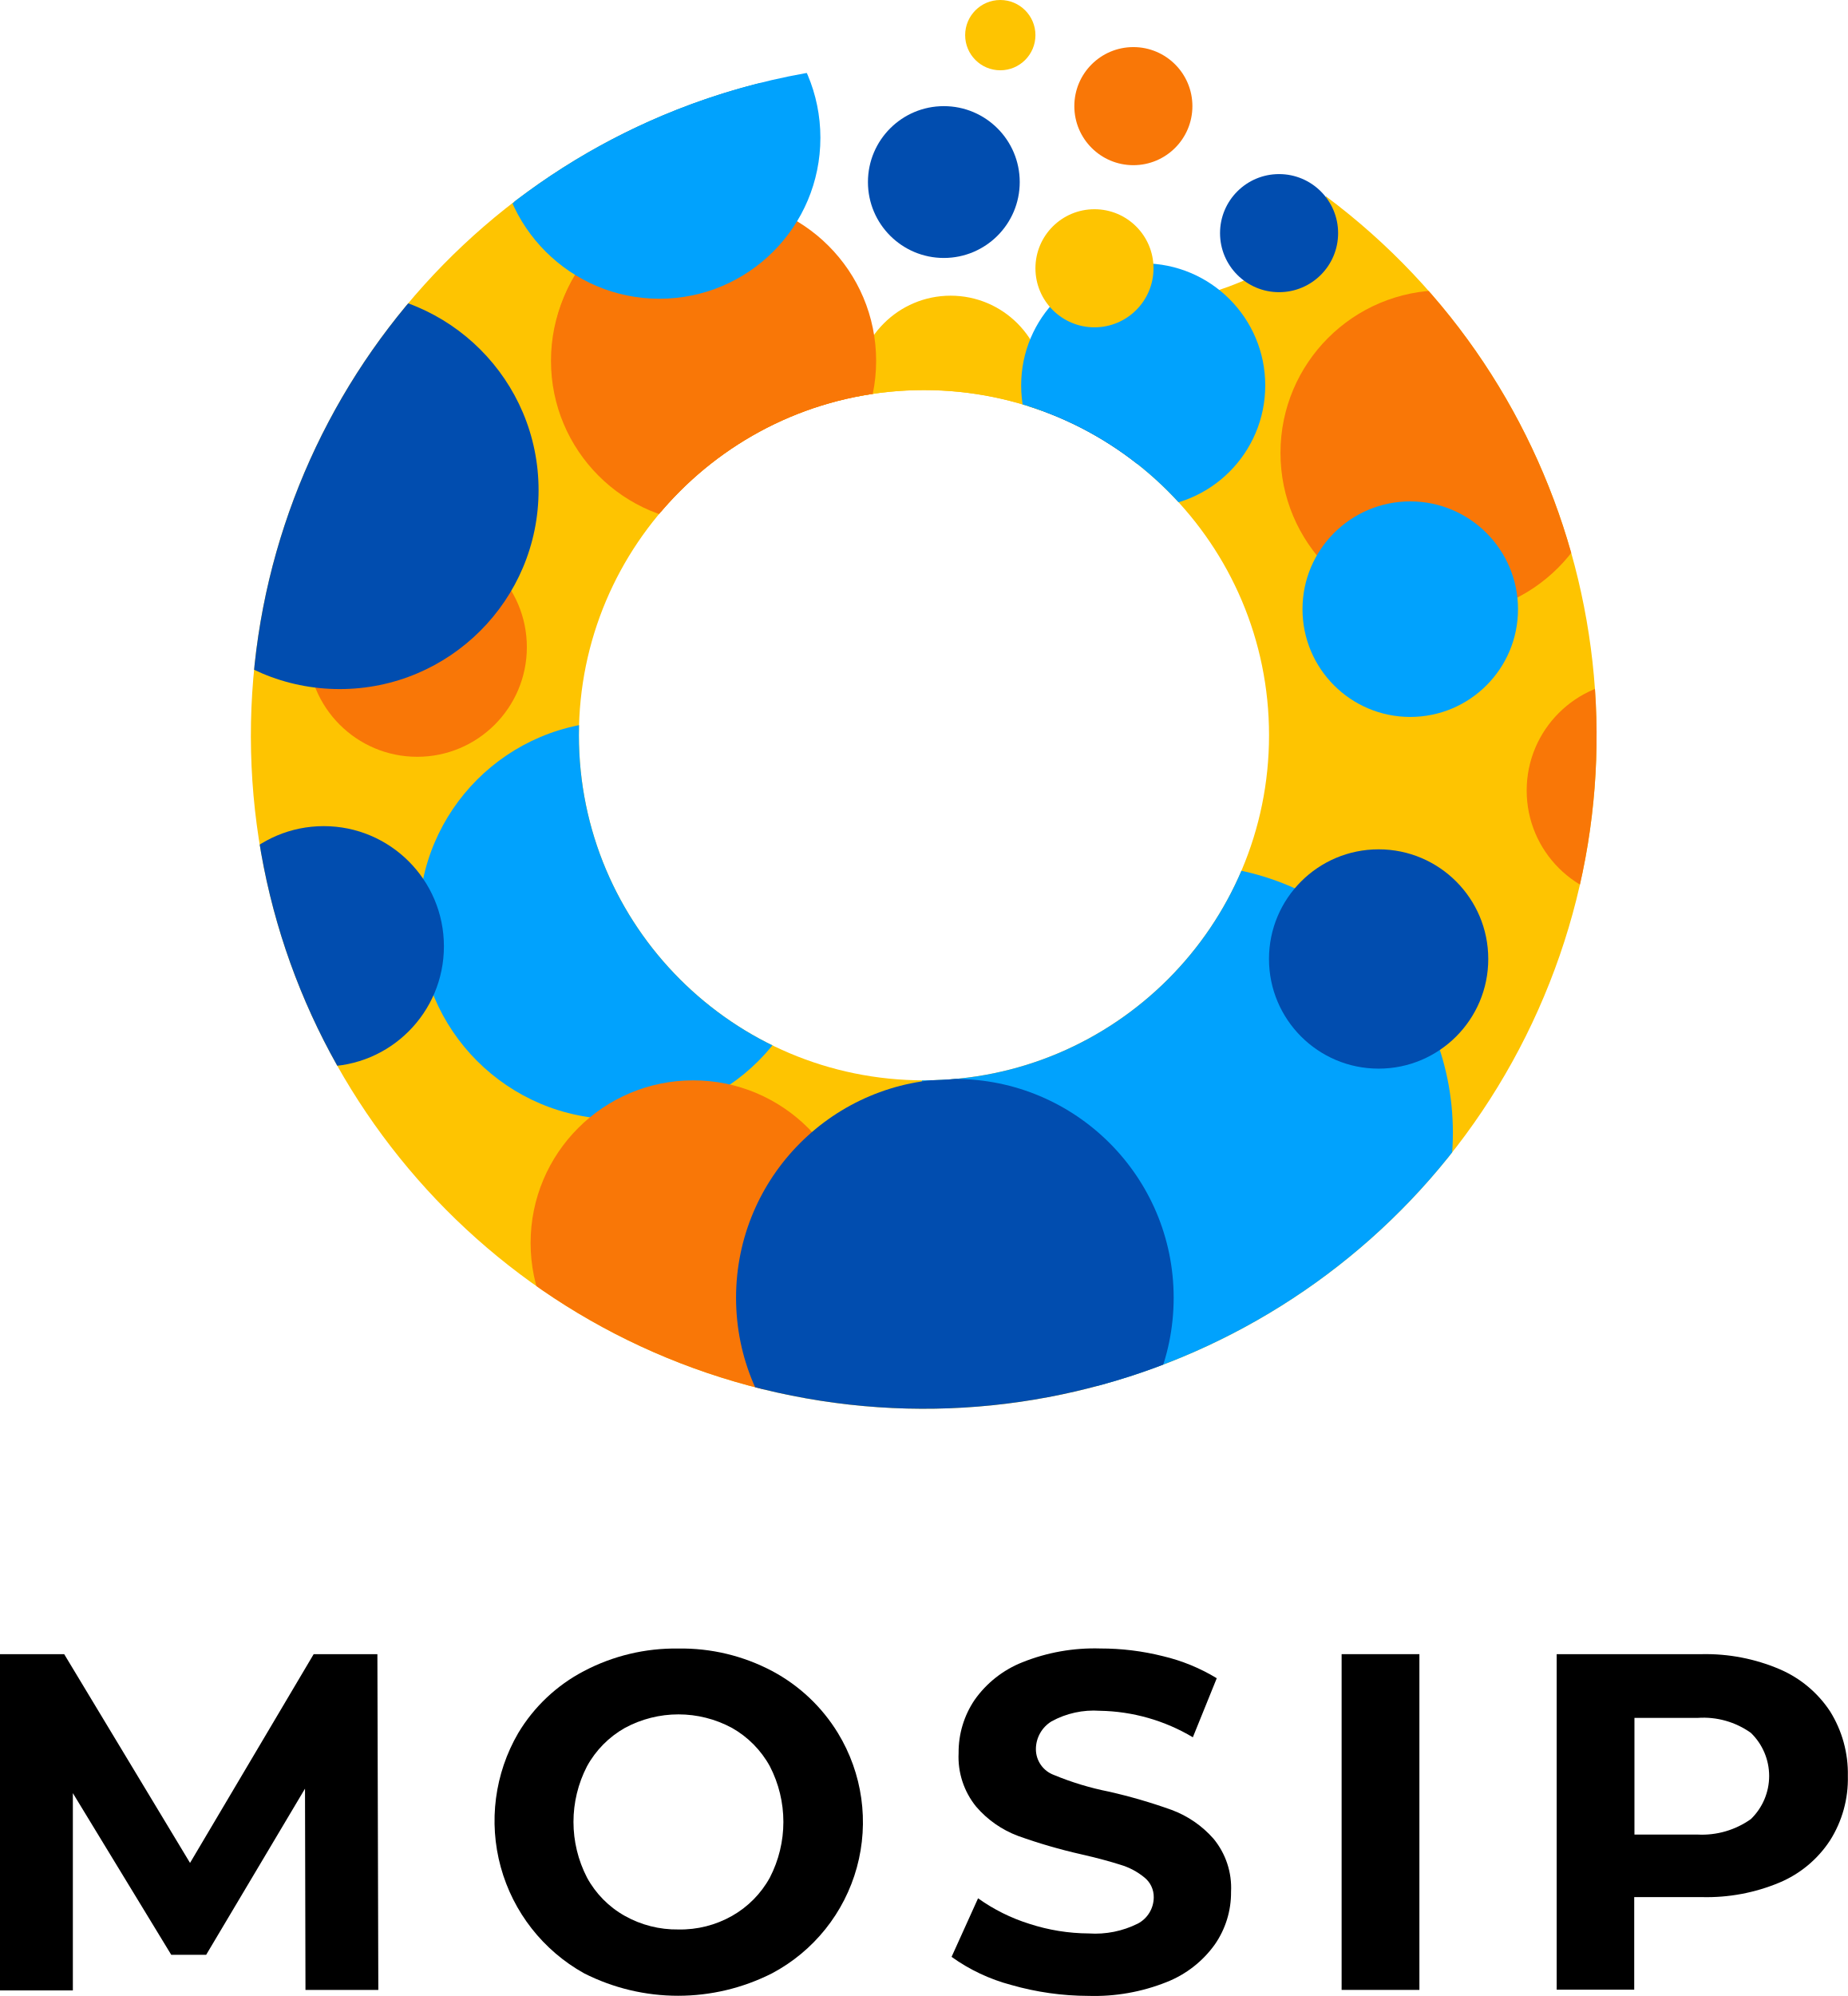
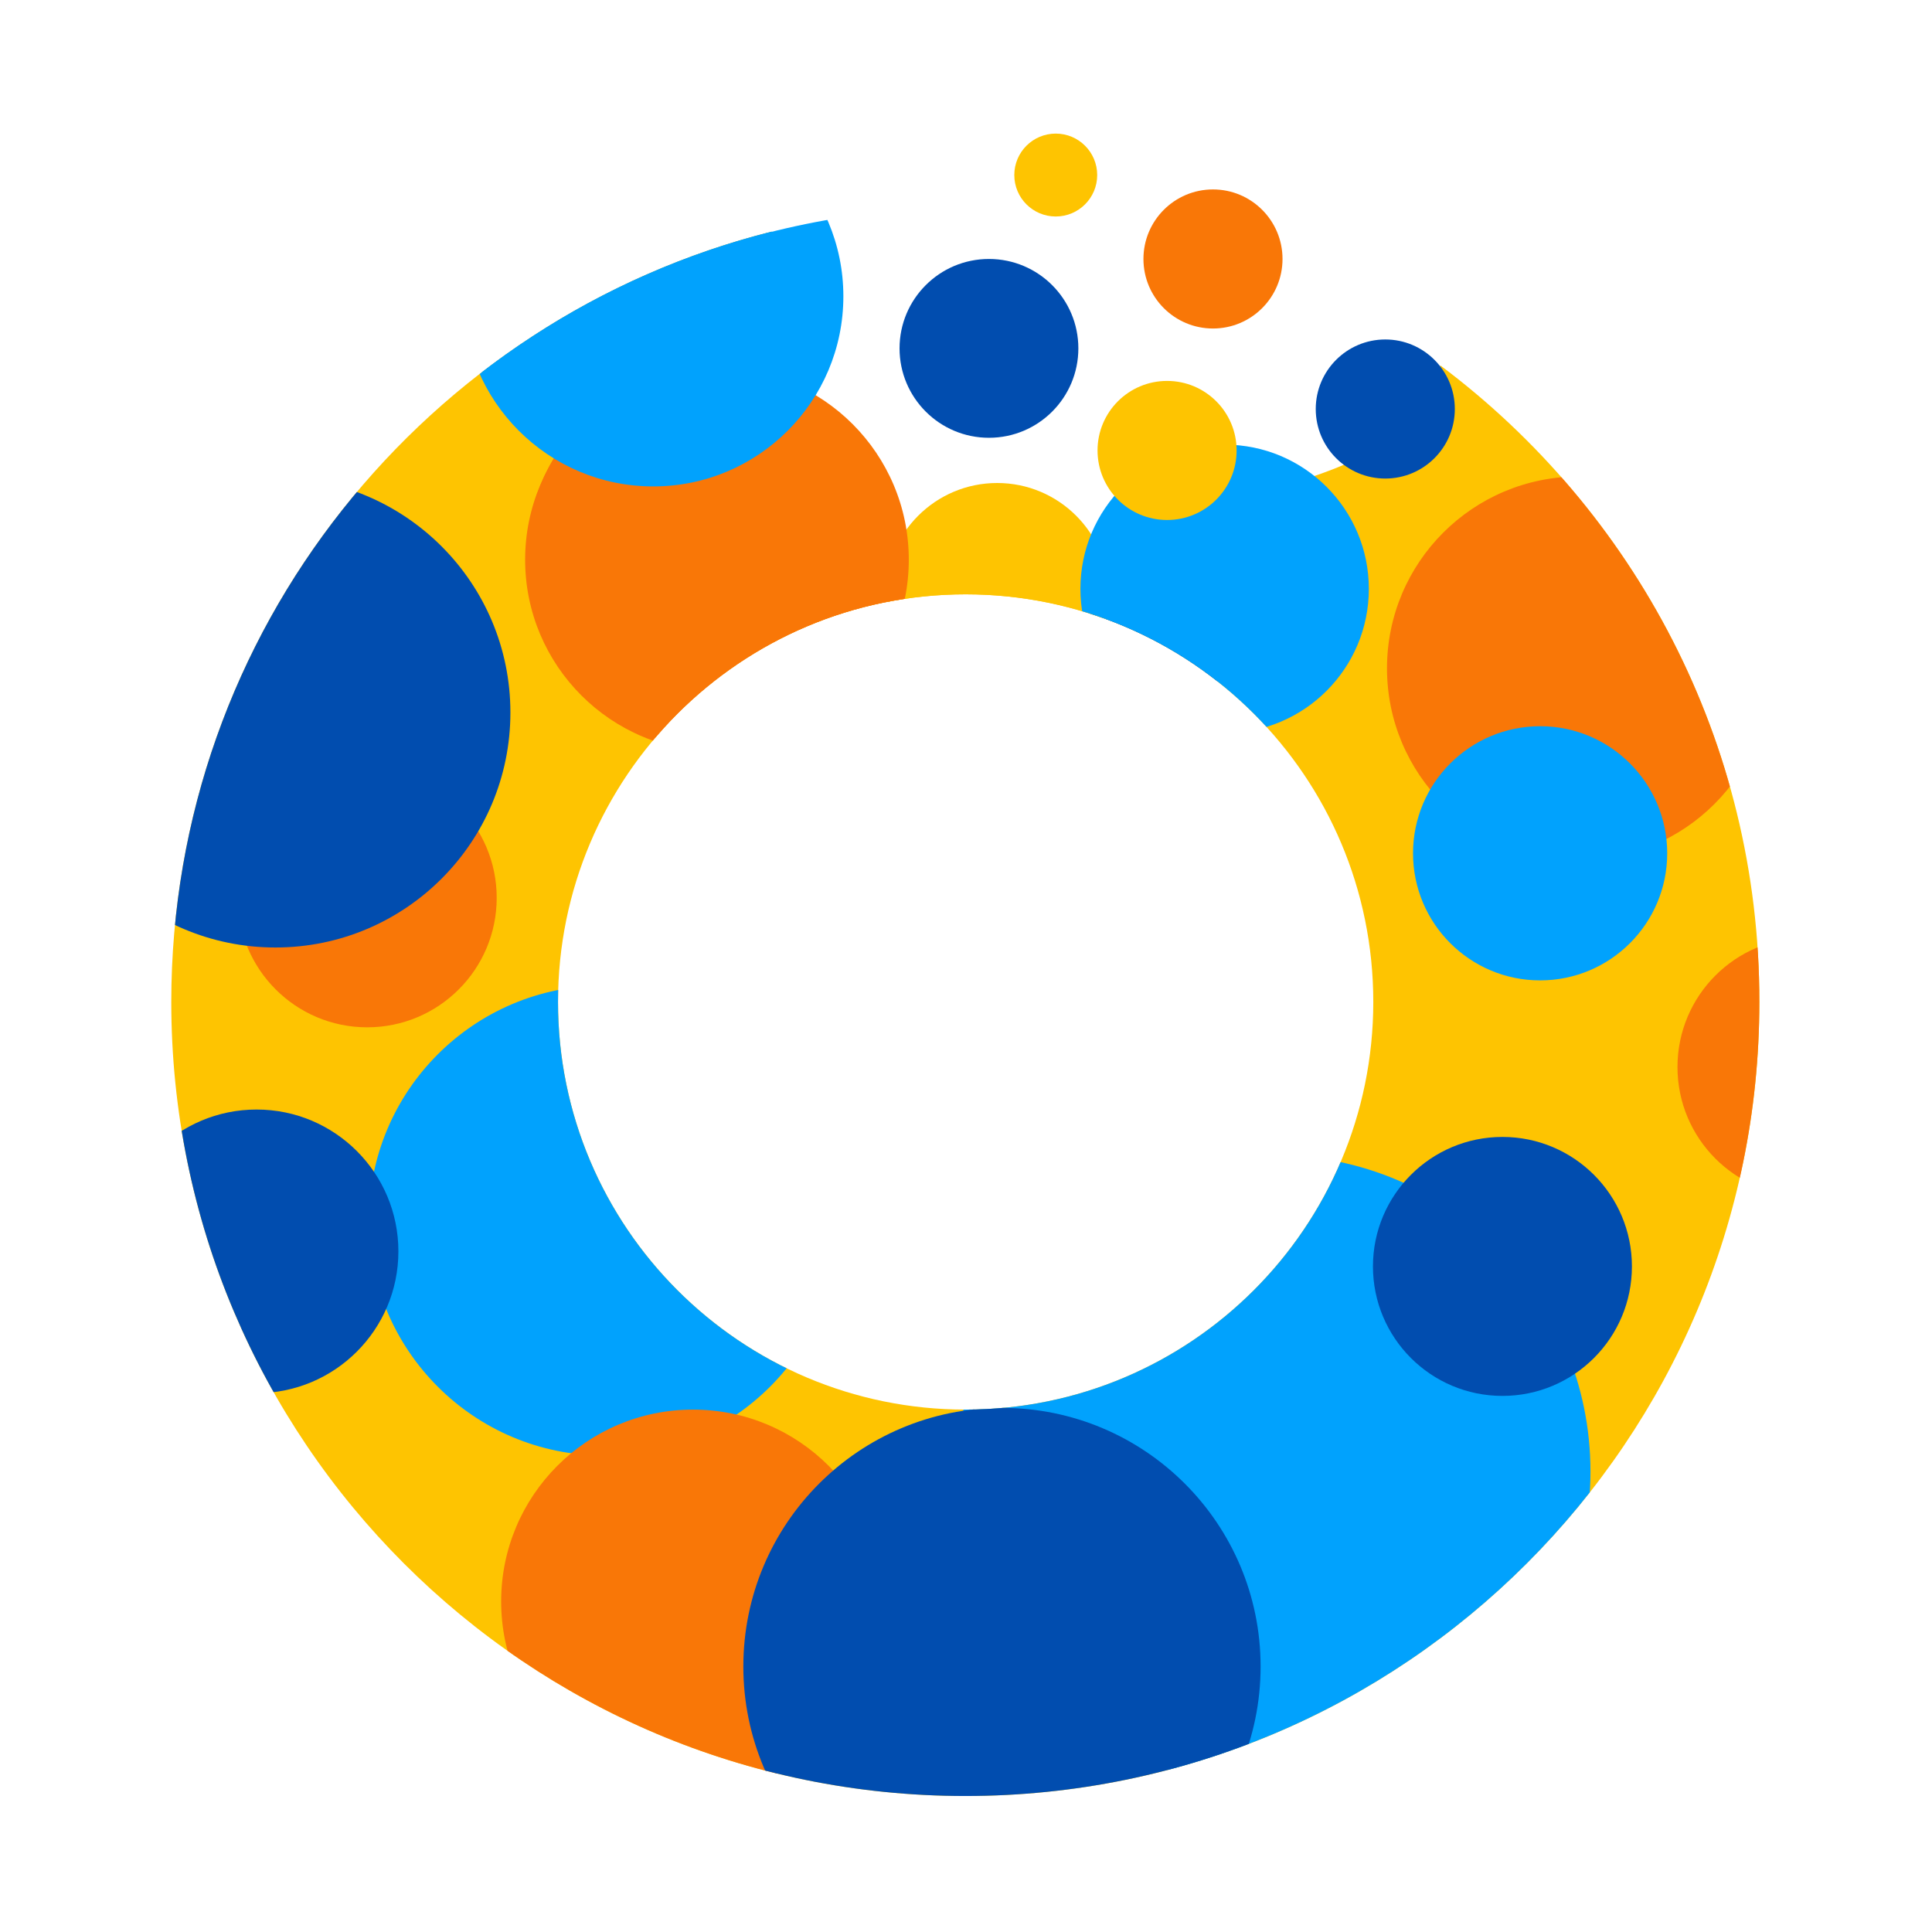
- <svg xmlns="http://www.w3.org/2000/svg" width="160.441" height="173.276" viewBox="0 0 160.441 173.276">
+ <svg xmlns="http://www.w3.org/2000/svg" width="564" height="564" viewBox="0 0 564 564">
  <defs>
    <clipPath id="clip-path">
-       <path id="Path_155566" data-name="Path 155566" d="M294.259,160.244a10.053,10.053,0,0,1-1.912,3.7c-1.912,2.3-4.78,3.559-7.607,4.515a2.22,2.22,0,0,0-.915.488,2.325,2.325,0,0,0-.427,1.485,8.959,8.959,0,0,1-1.729,4.841,5.548,5.548,0,0,1-4.515,2.2,9.334,9.334,0,0,1-2.319-.529,80.74,80.74,0,0,0-16.353-2.685c-3.336-.285-6.733-.508-9.8-1.831-2.766-1.2-6.244-4.027-6-7.343.285-3.905-.122-7.953,1.139-11.756a17.311,17.311,0,0,1,1.342-2.929,58.419,58.419,0,1,0,49.1,9.845Zm-34.9,76.743a29.961,29.961,0,1,1,29.961-29.961A29.961,29.961,0,0,1,259.355,236.987Z" transform="translate(-201 -150.4)" />
+       <path id="Path_155571" data-name="Path 155571" d="M408.7,106.1a39.7,39.7,0,0,1-7.6,14.7c-7.6,9.1-18.9,14.1-30.2,17.9a8.723,8.723,0,0,0-3.7,1.9c-1.4,1.5-1.6,3.8-1.7,5.9-.5,6.9-2.6,13.8-6.9,19.3-4.3,5.4-11,9.1-17.9,8.7a42.252,42.252,0,0,1-9.2-2.1c-21.1-6.3-43.1-8.8-65-10.6-13.2-1.1-26.8-2-39-7.3-11-4.7-24.8-16-23.8-29.2,1.1-15.5-.5-31.6,4.5-46.7A67.673,67.673,0,0,1,213.5,67C112.9,92.3,38.2,183.4,38.2,291.9c0,128,103.8,231.8,231.8,231.8S501.8,419.9,501.8,291.9C501.9,215.9,465.2,148.4,408.7,106.1ZM270.1,410.9a119,119,0,1,1,119-119A119.028,119.028,0,0,1,270.1,410.9Z" transform="translate(-267.7 -336.6)" />
+     </clipPath>
+     <clipPath id="clip-path-2">
+       <path id="Path_155572" data-name="Path 155572" d="M408.7,106.1a39.7,39.7,0,0,1-7.6,14.7c-7.6,9.1-18.9,14.1-30.2,17.9a8.723,8.723,0,0,0-3.7,1.9c-1.4,1.5-1.6,3.8-1.7,5.9-.5,6.9-2.6,13.8-6.9,19.3-4.3,5.4-11,9.1-17.9,8.7a42.252,42.252,0,0,1-9.2-2.1c-21.1-6.3-43.1-8.8-65-10.6-13.2-1.1-26.8-2-39-7.3-11-4.7-24.8-16-23.8-29.2,1.1-15.5-.5-31.6,4.5-46.7A67.673,67.673,0,0,1,213.5,67C112.9,92.3,38.2,183.4,38.2,291.9c0,128,103.8,231.8,231.8,231.8S501.8,419.9,501.8,291.9C501.9,215.9,465.2,148.4,408.7,106.1ZM270.1,410.9a119,119,0,1,1,119-119A119.028,119.028,0,0,1,270.1,410.9Z" transform="translate(-57.6 -223.7)" />
+     </clipPath>
+     <clipPath id="clip-path-3">
+       <path id="Path_155573" data-name="Path 155573" d="M408.7,106.1a39.7,39.7,0,0,1-7.6,14.7c-7.6,9.1-18.9,14.1-30.2,17.9a8.723,8.723,0,0,0-3.7,1.9c-1.4,1.5-1.6,3.8-1.7,5.9-.5,6.9-2.6,13.8-6.9,19.3-4.3,5.4-11,9.1-17.9,8.7a42.252,42.252,0,0,1-9.2-2.1c-21.1-6.3-43.1-8.8-65-10.6-13.2-1.1-26.8-2-39-7.3-11-4.7-24.8-16-23.8-29.2,1.1-15.5-.5-31.6,4.5-46.7A67.673,67.673,0,0,1,213.5,67C112.9,92.3,38.2,183.4,38.2,291.9c0,128,103.8,231.8,231.8,231.8S501.8,419.9,501.8,291.9C501.9,215.9,465.2,148.4,408.7,106.1ZM270.1,410.9a119,119,0,1,1,119-119A119.028,119.028,0,0,1,270.1,410.9Z" transform="translate(-95.9 -287.1)" />
+     </clipPath>
+     <clipPath id="clip-path-4">
+       <path id="Path_155574" data-name="Path 155574" d="M408.7,106.1a39.7,39.7,0,0,1-7.6,14.7c-7.6,9.1-18.9,14.1-30.2,17.9a8.723,8.723,0,0,0-3.7,1.9c-1.4,1.5-1.6,3.8-1.7,5.9-.5,6.9-2.6,13.8-6.9,19.3-4.3,5.4-11,9.1-17.9,8.7a42.252,42.252,0,0,1-9.2-2.1c-21.1-6.3-43.1-8.8-65-10.6-13.2-1.1-26.8-2-39-7.3-11-4.7-24.8-16-23.8-29.2,1.1-15.5-.5-31.6,4.5-46.7A67.673,67.673,0,0,1,213.5,67C112.9,92.3,38.2,183.4,38.2,291.9c0,128,103.8,231.8,231.8,231.8S501.8,419.9,501.8,291.9C501.9,215.9,465.2,148.4,408.7,106.1ZM270.1,410.9a119,119,0,1,1,119-119A119.028,119.028,0,0,1,270.1,410.9Z" transform="translate(0 -138.8)" />
+     </clipPath>
+     <clipPath id="clip-path-5">
+       <path id="Path_155575" data-name="Path 155575" d="M408.7,106.1a39.7,39.7,0,0,1-7.6,14.7c-7.6,9.1-18.9,14.1-30.2,17.9a8.723,8.723,0,0,0-3.7,1.9c-1.4,1.5-1.6,3.8-1.7,5.9-.5,6.9-2.6,13.8-6.9,19.3-4.3,5.4-11,9.1-17.9,8.7a42.252,42.252,0,0,1-9.2-2.1c-21.1-6.3-43.1-8.8-65-10.6-13.2-1.1-26.8-2-39-7.3-11-4.7-24.8-16-23.8-29.2,1.1-15.5-.5-31.6,4.5-46.7A67.673,67.673,0,0,1,213.5,67C112.9,92.3,38.2,183.4,38.2,291.9c0,128,103.8,231.8,231.8,231.8S501.8,419.9,501.8,291.9C501.9,215.9,465.2,148.4,408.7,106.1ZM270.1,410.9a119,119,0,1,1,119-119A119.028,119.028,0,0,1,270.1,410.9Z" transform="translate(-142 -105.8)" />
+     </clipPath>
+     <clipPath id="clip-path-6">
+       <path id="Path_155576" data-name="Path 155576" d="M408.7,106.1a39.7,39.7,0,0,1-7.6,14.7c-7.6,9.1-18.9,14.1-30.2,17.9a8.723,8.723,0,0,0-3.7,1.9c-1.4,1.5-1.6,3.8-1.7,5.9-.5,6.9-2.6,13.8-6.9,19.3-4.3,5.4-11,9.1-17.9,8.7a42.252,42.252,0,0,1-9.2-2.1c-21.1-6.3-43.1-8.8-65-10.6-13.2-1.1-26.8-2-39-7.3-11-4.7-24.8-16-23.8-29.2,1.1-15.5-.5-31.6,4.5-46.7A67.673,67.673,0,0,1,213.5,67C112.9,92.3,38.2,183.4,38.2,291.9c0,128,103.8,231.8,231.8,231.8S501.8,419.9,501.8,291.9C501.9,215.9,465.2,148.4,408.7,106.1ZM270.1,410.9a119,119,0,1,1,119-119A119.028,119.028,0,0,1,270.1,410.9Z" transform="translate(-123.8 -29.4)" />
+     </clipPath>
+     <clipPath id="clip-path-7">
+       <path id="Path_155577" data-name="Path 155577" d="M408.7,106.1a39.7,39.7,0,0,1-7.6,14.7c-7.6,9.1-18.9,14.1-30.2,17.9a8.723,8.723,0,0,0-3.7,1.9c-1.4,1.5-1.6,3.8-1.7,5.9-.5,6.9-2.6,13.8-6.9,19.3-4.3,5.4-11,9.1-17.9,8.7a42.252,42.252,0,0,1-9.2-2.1c-21.1-6.3-43.1-8.8-65-10.6-13.2-1.1-26.8-2-39-7.3-11-4.7-24.8-16-23.8-29.2,1.1-15.5-.5-31.6,4.5-46.7A67.673,67.673,0,0,1,213.5,67C112.9,92.3,38.2,183.4,38.2,291.9c0,128,103.8,231.8,231.8,231.8S501.8,419.9,501.8,291.9C501.9,215.9,465.2,148.4,408.7,106.1ZM270.1,410.9a119,119,0,1,1,119-119A119.028,119.028,0,0,1,270.1,410.9Z" transform="translate(-393.1 -138.5)" />
+     </clipPath>
+     <clipPath id="clip-path-8">
+       <path id="Path_155578" data-name="Path 155578" d="M408.7,106.1a39.7,39.7,0,0,1-7.6,14.7c-7.6,9.1-18.9,14.1-30.2,17.9a8.723,8.723,0,0,0-3.7,1.9c-1.4,1.5-1.6,3.8-1.7,5.9-.5,6.9-2.6,13.8-6.9,19.3-4.3,5.4-11,9.1-17.9,8.7a42.252,42.252,0,0,1-9.2-2.1c-21.1-6.3-43.1-8.8-65-10.6-13.2-1.1-26.8-2-39-7.3-11-4.7-24.8-16-23.8-29.2,1.1-15.5-.5-31.6,4.5-46.7A67.673,67.673,0,0,1,213.5,67C112.9,92.3,38.2,183.4,38.2,291.9c0,128,103.8,231.8,231.8,231.8S501.8,419.9,501.8,291.9C501.9,215.9,465.2,148.4,408.7,106.1ZM270.1,410.9a119,119,0,1,1,119-119A119.028,119.028,0,0,1,270.1,410.9Z" transform="translate(-400.7 -211.4)" />
+     </clipPath>
+     <clipPath id="clip-path-9">
+       <path id="Path_155579" data-name="Path 155579" d="M408.7,106.1a39.7,39.7,0,0,1-7.6,14.7c-7.6,9.1-18.9,14.1-30.2,17.9a8.723,8.723,0,0,0-3.7,1.9c-1.4,1.5-1.6,3.8-1.7,5.9-.5,6.9-2.6,13.8-6.9,19.3-4.3,5.4-11,9.1-17.9,8.7a42.252,42.252,0,0,1-9.2-2.1c-21.1-6.3-43.1-8.8-65-10.6-13.2-1.1-26.8-2-39-7.3-11-4.7-24.8-16-23.8-29.2,1.1-15.5-.5-31.6,4.5-46.7A67.673,67.673,0,0,1,213.5,67C112.9,92.3,38.2,183.4,38.2,291.9c0,128,103.8,231.8,231.8,231.8S501.8,419.9,501.8,291.9C501.9,215.9,465.2,148.4,408.7,106.1ZM270.1,410.9a119,119,0,1,1,119-119A119.028,119.028,0,0,1,270.1,410.9Z" transform="translate(-302.1 -124.4)" />
+     </clipPath>
+     <clipPath id="clip-path-10">
+       <path id="Path_155580" data-name="Path 155580" d="M408.7,106.1a39.7,39.7,0,0,1-7.6,14.7c-7.6,9.1-18.9,14.1-30.2,17.9a8.723,8.723,0,0,0-3.7,1.9c-1.4,1.5-1.6,3.8-1.7,5.9-.5,6.9-2.6,13.8-6.9,19.3-4.3,5.4-11,9.1-17.9,8.7a42.252,42.252,0,0,1-9.2-2.1c-21.1-6.3-43.1-8.8-65-10.6-13.2-1.1-26.8-2-39-7.3-11-4.7-24.8-16-23.8-29.2,1.1-15.5-.5-31.6,4.5-46.7A67.673,67.673,0,0,1,213.5,67C112.9,92.3,38.2,183.4,38.2,291.9c0,128,103.8,231.8,231.8,231.8S501.8,419.9,501.8,291.9C501.9,215.9,465.2,148.4,408.7,106.1ZM270.1,410.9a119,119,0,1,1,119-119A119.028,119.028,0,0,1,270.1,410.9Z" transform="translate(-248 -64)" />
+     </clipPath>
+     <clipPath id="clip-path-11">
+       <path id="Path_155581" data-name="Path 155581" d="M408.7,106.1a39.7,39.7,0,0,1-7.6,14.7c-7.6,9.1-18.9,14.1-30.2,17.9a8.723,8.723,0,0,0-3.7,1.9c-1.4,1.5-1.6,3.8-1.7,5.9-.5,6.9-2.6,13.8-6.9,19.3-4.3,5.4-11,9.1-17.9,8.7a42.252,42.252,0,0,1-9.2-2.1c-21.1-6.3-43.1-8.8-65-10.6-13.2-1.1-26.8-2-39-7.3-11-4.7-24.8-16-23.8-29.2,1.1-15.5-.5-31.6,4.5-46.7A67.673,67.673,0,0,1,213.5,67C112.9,92.3,38.2,183.4,38.2,291.9c0,128,103.8,231.8,231.8,231.8S501.8,419.9,501.8,291.9C501.9,215.9,465.2,148.4,408.7,106.1ZM270.1,410.9a119,119,0,1,1,119-119A119.028,119.028,0,0,1,270.1,410.9Z" transform="translate(-134.5 -410.9)" />
+     </clipPath>
+     <clipPath id="clip-path-12">
+       <path id="Path_155582" data-name="Path 155582" d="M408.7,106.1a39.7,39.7,0,0,1-7.6,14.7c-7.6,9.1-18.9,14.1-30.2,17.9a8.723,8.723,0,0,0-3.7,1.9c-1.4,1.5-1.6,3.8-1.7,5.9-.5,6.9-2.6,13.8-6.9,19.3-4.3,5.4-11,9.1-17.9,8.7a42.252,42.252,0,0,1-9.2-2.1c-21.1-6.3-43.1-8.8-65-10.6-13.2-1.1-26.8-2-39-7.3-11-4.7-24.8-16-23.8-29.2,1.1-15.5-.5-31.6,4.5-46.7A67.673,67.673,0,0,1,213.5,67C112.9,92.3,38.2,183.4,38.2,291.9c0,128,103.8,231.8,231.8,231.8S501.8,419.9,501.8,291.9C501.9,215.9,465.2,148.4,408.7,106.1ZM270.1,410.9a119,119,0,1,1,119-119A119.028,119.028,0,0,1,270.1,410.9Z" transform="translate(-21.7 -323.3)" />
+     </clipPath>
+     <clipPath id="clip-path-13">
+       <path id="Path_155583" data-name="Path 155583" d="M408.7,106.1a39.7,39.7,0,0,1-7.6,14.7c-7.6,9.1-18.9,14.1-30.2,17.9a8.723,8.723,0,0,0-3.7,1.9c-1.4,1.5-1.6,3.8-1.7,5.9-.5,6.9-2.6,13.8-6.9,19.3-4.3,5.4-11,9.1-17.9,8.7a42.252,42.252,0,0,1-9.2-2.1c-21.1-6.3-43.1-8.8-65-10.6-13.2-1.1-26.8-2-39-7.3-11-4.7-24.8-16-23.8-29.2,1.1-15.5-.5-31.6,4.5-46.7A67.673,67.673,0,0,1,213.5,67C112.9,92.3,38.2,183.4,38.2,291.9c0,128,103.8,231.8,231.8,231.8S501.8,419.9,501.8,291.9C501.9,215.9,465.2,148.4,408.7,106.1ZM270.1,410.9a119,119,0,1,1,119-119A119.028,119.028,0,0,1,270.1,410.9Z" transform="translate(-205.2 -410.4)" />
+     </clipPath>
+     <clipPath id="clip-path-14">
+       <path id="Path_155584" data-name="Path 155584" d="M408.7,106.1a39.7,39.7,0,0,1-7.6,14.7c-7.6,9.1-18.9,14.1-30.2,17.9a8.723,8.723,0,0,0-3.7,1.9c-1.4,1.5-1.6,3.8-1.7,5.9-.5,6.9-2.6,13.8-6.9,19.3-4.3,5.4-11,9.1-17.9,8.7a42.252,42.252,0,0,1-9.2-2.1c-21.1-6.3-43.1-8.8-65-10.6-13.2-1.1-26.8-2-39-7.3-11-4.7-24.8-16-23.8-29.2,1.1-15.5-.5-31.6,4.5-46.7A67.673,67.673,0,0,1,213.5,67C112.9,92.3,38.2,183.4,38.2,291.9c0,128,103.8,231.8,231.8,231.8S501.8,419.9,501.8,291.9C501.9,215.9,465.2,148.4,408.7,106.1ZM270.1,410.9a119,119,0,1,1,119-119A119.028,119.028,0,0,1,270.1,410.9Z" transform="translate(-389 -331.3)" />
+     </clipPath>
+     <clipPath id="clip-path-15">
+       <path id="Path_155585" data-name="Path 155585" d="M408.7,106.1a39.7,39.7,0,0,1-7.6,14.7c-7.6,9.1-18.9,14.1-30.2,17.9a8.723,8.723,0,0,0-3.7,1.9c-1.4,1.5-1.6,3.8-1.7,5.9-.5,6.9-2.6,13.8-6.9,19.3-4.3,5.4-11,9.1-17.9,8.7a42.252,42.252,0,0,1-9.2-2.1c-21.1-6.3-43.1-8.8-65-10.6-13.2-1.1-26.8-2-39-7.3-11-4.7-24.8-16-23.8-29.2,1.1-15.5-.5-31.6,4.5-46.7A67.673,67.673,0,0,1,213.5,67C112.9,92.3,38.2,183.4,38.2,291.9c0,128,103.8,231.8,231.8,231.8S501.8,419.9,501.8,291.9C501.9,215.9,465.2,148.4,408.7,106.1ZM270.1,410.9a119,119,0,1,1,119-119A119.028,119.028,0,0,1,270.1,410.9Z" transform="translate(-477.9 -273.1)" />
    </clipPath>
    <clipPath id="clip-path-16">
-       <path id="Path_155581" data-name="Path 155581" d="M259.276,141.8a58.376,58.376,0,1,0,58.376,58.376A58.377,58.377,0,0,0,259.276,141.8Zm0,88.336a29.961,29.961,0,1,1,29.961-29.961A29.961,29.961,0,0,1,259.276,230.136Z" transform="translate(-200.9 -141.8)" />
+       <path id="Path_155586" data-name="Path 155586" d="M270.1,60.1c-128,0-231.8,103.8-231.8,231.8S142,523.7,270.1,523.7,501.9,419.9,501.9,291.9,398.1,60.1,270.1,60.1Zm0,350.8a119,119,0,1,1,119-119A119.028,119.028,0,0,1,270.1,410.9Z" transform="translate(-246.7 -140.4)" />
+     </clipPath>
+     <clipPath id="clip-path-17">
+       <path id="Path_155587" data-name="Path 155587" d="M270.1,60.1c-128,0-231.8,103.8-231.8,231.8S142,523.7,270.1,523.7,501.9,419.9,501.9,291.9,398.1,60.1,270.1,60.1Zm0,350.8a119,119,0,1,1,119-119A119.028,119.028,0,0,1,270.1,410.9Z" transform="translate(-303.6 -129.2)" />
+     </clipPath>
+     <clipPath id="clip-path-18">
+       <path id="Path_155588" data-name="Path 155588" d="M270.1,60.1c-128,0-231.8,103.8-231.8,231.8S142,523.7,270.1,523.7,501.9,419.9,501.9,291.9,398.1,60.1,270.1,60.1Zm0,350.8a119,119,0,1,1,119-119A119.028,119.028,0,0,1,270.1,410.9Z" transform="translate(-308.6 -110.6)" />
+     </clipPath>
+     <clipPath id="clip-path-19">
+       <path id="Path_155589" data-name="Path 155589" d="M270.1,60.1c-128,0-231.8,103.8-231.8,231.8S142,523.7,270.1,523.7,501.9,419.9,501.9,291.9,398.1,60.1,270.1,60.1Zm0,350.8a119,119,0,1,1,119-119A119.028,119.028,0,0,1,270.1,410.9Z" transform="translate(-250.8 -75)" />
+     </clipPath>
+     <clipPath id="clip-path-20">
+       <path id="Path_155590" data-name="Path 155590" d="M270.1,60.1c-128,0-231.8,103.8-231.8,231.8S142,523.7,270.1,523.7,501.9,419.9,501.9,291.9,398.1,60.1,270.1,60.1Zm0,350.8a119,119,0,1,1,119-119A119.028,119.028,0,0,1,270.1,410.9Z" transform="translate(-141.5 -106.8)" />
+     </clipPath>
+     <clipPath id="clip-path-21">
+       <path id="Path_155591" data-name="Path 155591" d="M270.1,60.1c-128,0-231.8,103.8-231.8,231.8S142,523.7,270.1,523.7,501.9,419.9,501.9,291.9,398.1,60.1,270.1,60.1Zm0,350.8a119,119,0,1,1,119-119A119.028,119.028,0,0,1,270.1,410.9Z" transform="translate(-123.4 -30.4)" />
+     </clipPath>
+     <clipPath id="clip-MOSIP_Logo">
+       <rect width="564" height="564" />
    </clipPath>
  </defs>
-   <g id="MOSIP_Vertical_Black" data-name="MOSIP Vertical Black" transform="translate(-93.5 -115)">
-     <g id="Group_57516" data-name="Group 57516" transform="translate(93.5 258.112)">
-       <g id="Group_57515" data-name="Group 57515" transform="translate(0 0)">
-         <g id="Group_57514" data-name="Group 57514">
-           <path id="Path_155560" data-name="Path 155560" d="M120.023,850.167l-.041-17.492L111.4,847.1h-3.031l-8.543-14.035v17.126H93.5V821h5.573L110,839.123,120.735,821h5.532l.081,29.147h-6.326Z" transform="translate(-93.5 -820.512)" fill="#000" />
-           <path id="Path_155561" data-name="Path 155561" d="M312.37,846.791a15.149,15.149,0,0,1-5.716-20.848,14.453,14.453,0,0,1,5.716-5.39,17.043,17.043,0,0,1,8.177-1.953,16.849,16.849,0,0,1,8.156,1.953,14.875,14.875,0,0,1,5.716,5.39,14.857,14.857,0,0,1-5.716,20.848,18.053,18.053,0,0,1-16.333,0Zm12.855-4.983a8.552,8.552,0,0,0,3.275-3.315,10.522,10.522,0,0,0,0-9.682,8.552,8.552,0,0,0-3.275-3.315,9.785,9.785,0,0,0-9.316,0,8.552,8.552,0,0,0-3.275,3.315,10.523,10.523,0,0,0,0,9.682,8.417,8.417,0,0,0,3.275,3.315,9.221,9.221,0,0,0,4.658,1.18A9.071,9.071,0,0,0,325.225,841.808Z" transform="translate(-261.662 -818.6)" fill="#000" />
-           <path id="Path_155562" data-name="Path 155562" d="M504.887,847.808a15.787,15.787,0,0,1-5.187-2.441l2.3-5.085a15.724,15.724,0,0,0,4.454,2.217,16.937,16.937,0,0,0,5.166.834,8.265,8.265,0,0,0,4.251-.854,2.59,2.59,0,0,0,1.383-2.278,2.166,2.166,0,0,0-.814-1.729,5.912,5.912,0,0,0-2.075-1.1c-.834-.264-1.993-.59-3.437-.915a46.771,46.771,0,0,1-5.451-1.587,8.9,8.9,0,0,1-3.641-2.542,6.835,6.835,0,0,1-1.526-4.658,8.1,8.1,0,0,1,1.383-4.6,9.24,9.24,0,0,1,4.149-3.275,16.817,16.817,0,0,1,6.773-1.2,22.228,22.228,0,0,1,5.451.671,16.1,16.1,0,0,1,4.658,1.912l-2.075,5.126a16.268,16.268,0,0,0-8.075-2.3,7.62,7.62,0,0,0-4.19.915,2.833,2.833,0,0,0-1.363,2.42,2.388,2.388,0,0,0,1.566,2.237,25.27,25.27,0,0,0,4.76,1.444,46.768,46.768,0,0,1,5.451,1.586,9.008,9.008,0,0,1,3.641,2.5,6.691,6.691,0,0,1,1.526,4.617,7.884,7.884,0,0,1-1.4,4.556,9.364,9.364,0,0,1-4.19,3.275,16.918,16.918,0,0,1-6.794,1.2A24.516,24.516,0,0,1,504.887,847.808Z" transform="translate(-417.079 -818.6)" fill="#000" />
-           <path id="Path_155563" data-name="Path 155563" d="M666.2,821h6.753v29.147H666.2Z" transform="translate(-549.713 -820.512)" fill="#000" />
-           <path id="Path_155564" data-name="Path 155564" d="M777.343,822.3a9.917,9.917,0,0,1,4.393,3.661,10.187,10.187,0,0,1,1.546,5.614,10,10,0,0,1-1.546,5.594,9.768,9.768,0,0,1-4.393,3.661,16.367,16.367,0,0,1-6.732,1.261h-5.878v8.034H758V821h12.611A16.357,16.357,0,0,1,777.343,822.3Zm-2.481,13.018a5.207,5.207,0,0,0,0-7.485,7.1,7.1,0,0,0-4.617-1.3h-5.492v10.129h5.492A7.34,7.34,0,0,0,774.862,835.319Z" transform="translate(-622.841 -820.512)" fill="#000" />
+   <g id="MOSIP_Logo" clip-path="url(#clip-MOSIP_Logo)">
+     <g id="MOSIP_Horizontal_Black" data-name="MOSIP Horizontal Black" transform="translate(11.8 0.6)">
+       <g id="Group_57572" data-name="Group 57572">
+         <g id="Group_57564" data-name="Group 57564">
+           <g id="Group_57563" data-name="Group 57563">
+             <path id="Path_155570" data-name="Path 155570" d="M408.7,106.1a39.7,39.7,0,0,1-7.6,14.7c-7.6,9.1-18.9,14.1-30.2,17.9a8.723,8.723,0,0,0-3.7,1.9c-1.4,1.5-1.6,3.8-1.7,5.9-.5,6.9-2.6,13.8-6.9,19.3-4.3,5.4-11,9.1-17.9,8.7a42.252,42.252,0,0,1-9.2-2.1c-21.1-6.3-43.1-8.8-65-10.6-13.2-1.1-26.8-2-39-7.3-11-4.7-24.8-16-23.8-29.2,1.1-15.5-.5-31.6,4.5-46.7A67.673,67.673,0,0,1,213.5,67C112.9,92.3,38.2,183.4,38.2,291.9c0,128,103.8,231.8,231.8,231.8S501.8,419.9,501.8,291.9C501.9,215.9,465.2,148.4,408.7,106.1ZM270.1,410.9a119,119,0,1,1,119-119A119.028,119.028,0,0,1,270.1,410.9Z" fill="#fec401" />
+             <g id="Group_57548" data-name="Group 57548" transform="translate(267.7 336.6)" clip-path="url(#clip-path)">
+               <circle id="Ellipse_1146" data-name="Ellipse 1146" cx="92.4" cy="92.4" r="92.4" fill="#01a2fd" />
+             </g>
+             <g id="Group_57549" data-name="Group 57549" transform="translate(57.6 223.7)" clip-path="url(#clip-path-2)">
+               <circle id="Ellipse_1147" data-name="Ellipse 1147" cx="37.8" cy="37.8" r="37.8" fill="#f97707" />
+             </g>
+             <g id="Group_57550" data-name="Group 57550" transform="translate(95.9 287.1)" clip-path="url(#clip-path-3)">
+               <circle id="Ellipse_1148" data-name="Ellipse 1148" cx="68.6" cy="68.6" r="68.6" fill="#01a2fd" />
+             </g>
+             <g id="Group_57551" data-name="Group 57551" transform="translate(0 138.8)" clip-path="url(#clip-path-4)">
+               <circle id="Ellipse_1149" data-name="Ellipse 1149" cx="68.6" cy="68.6" r="68.6" fill="#014daf" />
+             </g>
+             <g id="Group_57552" data-name="Group 57552" transform="translate(142 105.8)" clip-path="url(#clip-path-5)">
+               <circle id="Ellipse_1150" data-name="Ellipse 1150" cx="56" cy="56" r="56" fill="#f97707" />
+             </g>
+             <g id="Group_57553" data-name="Group 57553" transform="translate(123.8 29.4)" clip-path="url(#clip-path-6)">
+               <circle id="Ellipse_1151" data-name="Ellipse 1151" cx="55.5" cy="55.5" r="55.5" fill="#01a2fd" />
+             </g>
+             <g id="Group_57554" data-name="Group 57554" transform="translate(393.1 138.5)" clip-path="url(#clip-path-7)">
+               <circle id="Ellipse_1152" data-name="Ellipse 1152" cx="56" cy="56" r="56" fill="#f97707" />
+             </g>
+             <g id="Group_57555" data-name="Group 57555" transform="translate(400.7 211.4)" clip-path="url(#clip-path-8)">
+               <circle id="Ellipse_1153" data-name="Ellipse 1153" cx="37.1" cy="37.1" r="37.1" fill="#01a2fd" />
+             </g>
+             <g id="Group_57556" data-name="Group 57556" transform="translate(302.1 124.4)" clip-path="url(#clip-path-9)">
+               <circle id="Ellipse_1154" data-name="Ellipse 1154" cx="37.1" cy="37.1" r="37.1" fill="#014daf" />
+             </g>
+             <g id="Group_57557" data-name="Group 57557" transform="translate(248 64)" clip-path="url(#clip-path-10)">
+               <circle id="Ellipse_1155" data-name="Ellipse 1155" cx="26.5" cy="26.5" r="26.5" fill="#014daf" />
+             </g>
+             <g id="Group_57558" data-name="Group 57558" transform="translate(134.5 410.9)" clip-path="url(#clip-path-11)">
+               <circle id="Ellipse_1156" data-name="Ellipse 1156" cx="56" cy="56" r="56" fill="#f97707" />
+             </g>
+             <g id="Group_57559" data-name="Group 57559" transform="translate(21.7 323.3)" clip-path="url(#clip-path-12)">
+               <circle id="Ellipse_1157" data-name="Ellipse 1157" cx="41.4" cy="41.4" r="41.4" fill="#014daf" />
+             </g>
+             <g id="Group_57560" data-name="Group 57560" transform="translate(205.2 410.4)" clip-path="url(#clip-path-13)">
+               <circle id="Ellipse_1158" data-name="Ellipse 1158" cx="75.5" cy="75.5" r="75.5" fill="#014daf" />
+             </g>
+             <g id="Group_57561" data-name="Group 57561" transform="translate(389 331.3)" clip-path="url(#clip-path-14)">
+               <circle id="Ellipse_1159" data-name="Ellipse 1159" cx="37.8" cy="37.8" r="37.8" fill="#014daf" />
+             </g>
+             <g id="Group_57562" data-name="Group 57562" transform="translate(477.9 273.1)" clip-path="url(#clip-path-15)">
+               <circle id="Ellipse_1160" data-name="Ellipse 1160" cx="37.8" cy="37.8" r="37.8" fill="#f97707" />
+             </g>
+           </g>
+           <circle id="Ellipse_1161" data-name="Ellipse 1161" cx="20.3" cy="20.3" r="20.3" transform="translate(322 54.7)" fill="#f97707" />
+           <circle id="Ellipse_1162" data-name="Ellipse 1162" cx="12.1" cy="12.1" r="12.1" transform="translate(284.3 38.4)" fill="#fec401" />
+           <circle id="Ellipse_1163" data-name="Ellipse 1163" cx="20.3" cy="20.3" r="20.3" transform="translate(372.3 98.5)" fill="#014daf" />
        </g>
-       </g>
-     </g>
-     <g id="Group_57541" data-name="Group 57541" transform="translate(115.345 115)">
-       <g id="Group_57533" data-name="Group 57533" transform="translate(0.02 0)">
-         <g id="Group_57532" data-name="Group 57532" transform="translate(0 7.2)">
-           <path id="Path_155565" data-name="Path 155565" d="M294.259,160.244a10.053,10.053,0,0,1-1.912,3.7c-1.912,2.3-4.78,3.559-7.607,4.515a2.22,2.22,0,0,0-.915.488,2.325,2.325,0,0,0-.427,1.485,8.959,8.959,0,0,1-1.729,4.841,5.548,5.548,0,0,1-4.515,2.2,9.334,9.334,0,0,1-2.319-.529,80.74,80.74,0,0,0-16.353-2.685c-3.336-.285-6.733-.508-9.8-1.831-2.766-1.2-6.244-4.027-6-7.343.285-3.905-.122-7.953,1.139-11.756a17.311,17.311,0,0,1,1.342-2.929,58.419,58.419,0,1,0,49.1,9.845Zm-34.9,76.743a29.961,29.961,0,1,1,29.961-29.961A29.961,29.961,0,0,1,259.355,236.987Z" transform="translate(-201 -150.4)" fill="#fec401" />
-           <g id="Group_57517" data-name="Group 57517" clip-path="url(#clip-path)">
-             <circle id="Ellipse_1138" data-name="Ellipse 1138" cx="23.269" cy="23.269" r="23.269" transform="translate(57.745 67.874)" fill="#01a2fd" />
+         <g id="Group_57571" data-name="Group 57571">
+           <g id="Group_57565" data-name="Group 57565" transform="translate(246.7 140.4)" clip-path="url(#clip-path-16)">
+             <circle id="Ellipse_1164" data-name="Ellipse 1164" cx="32.6" cy="32.6" r="32.6" fill="#fec401" />
          </g>
-           <g id="Group_57518" data-name="Group 57518" transform="translate(0 0)" clip-path="url(#clip-path)">
-             <circle id="Ellipse_1139" data-name="Ellipse 1139" cx="9.519" cy="9.519" r="9.519" transform="translate(4.841 39.46)" fill="#f97707" />
+           <g id="Group_57566" data-name="Group 57566" transform="translate(303.6 129.2)" clip-path="url(#clip-path-17)">
+             <circle id="Ellipse_1165" data-name="Ellipse 1165" cx="42.1" cy="42.1" r="42.1" fill="#01a2fd" />
          </g>
-           <g id="Group_57519" data-name="Group 57519" clip-path="url(#clip-path)">
-             <circle id="Ellipse_1140" data-name="Ellipse 1140" cx="17.269" cy="17.269" r="17.269" transform="translate(14.502 55.426)" fill="#01a2fd" />
+           <g id="Group_57567" data-name="Group 57567" transform="translate(308.6 110.6)" clip-path="url(#clip-path-18)">
+             <circle id="Ellipse_1166" data-name="Ellipse 1166" cx="20.3" cy="20.3" r="20.3" fill="#fec401" />
          </g>
-           <g id="Group_57520" data-name="Group 57520" transform="translate(0 0)" clip-path="url(#clip-path)">
-             <circle id="Ellipse_1141" data-name="Ellipse 1141" cx="17.269" cy="17.269" r="17.269" transform="translate(-9.641 18.082)" fill="#014daf" />
+           <g id="Group_57568" data-name="Group 57568" transform="translate(250.8 75)" clip-path="url(#clip-path-19)">
+             <circle id="Ellipse_1167" data-name="Ellipse 1167" cx="26.1" cy="26.1" r="26.1" fill="#014daf" />
          </g>
-           <g id="Group_57521" data-name="Group 57521" transform="translate(0 0)" clip-path="url(#clip-path)">
-             <circle id="Ellipse_1142" data-name="Ellipse 1142" cx="14.116" cy="14.116" r="14.116" transform="translate(26.076 9.763)" fill="#f97707" />
+           <g id="Group_57569" data-name="Group 57569" transform="translate(141.5 106.8)" clip-path="url(#clip-path-20)">
+             <circle id="Ellipse_1168" data-name="Ellipse 1168" cx="56" cy="56" r="56" fill="#f97707" />
          </g>
-           <g id="Group_57522" data-name="Group 57522" transform="translate(0 0)" clip-path="url(#clip-path)">
-             <circle id="Ellipse_1143" data-name="Ellipse 1143" cx="13.974" cy="13.974" r="13.974" transform="translate(21.54 -9.458)" fill="#01a2fd" />
+           <g id="Group_57570" data-name="Group 57570" transform="translate(123.4 30.4)" clip-path="url(#clip-path-21)">
+             <circle id="Ellipse_1169" data-name="Ellipse 1169" cx="55.5" cy="55.5" r="55.5" fill="#01a2fd" />
          </g>
-           <g id="Group_57523" data-name="Group 57523" transform="translate(0 0)" clip-path="url(#clip-path)">
-             <circle id="Ellipse_1144" data-name="Ellipse 1144" cx="14.116" cy="14.116" r="14.116" transform="translate(89.313 18.001)" fill="#f97707" />
-           </g>
-           <g id="Group_57524" data-name="Group 57524" transform="translate(0 0)" clip-path="url(#clip-path)">
-             <circle id="Ellipse_1145" data-name="Ellipse 1145" cx="9.356" cy="9.356" r="9.356" transform="translate(91.225 36.327)" fill="#01a2fd" />
-           </g>
-           <g id="Group_57525" data-name="Group 57525" transform="translate(0 0)" clip-path="url(#clip-path)">
-             <circle id="Ellipse_1146" data-name="Ellipse 1146" cx="9.356" cy="9.356" r="9.356" transform="translate(66.41 14.441)" fill="#014daf" />
-           </g>
-           <g id="Group_57526" data-name="Group 57526" transform="translate(0 0)" clip-path="url(#clip-path)">
-             <circle id="Ellipse_1147" data-name="Ellipse 1147" cx="6.672" cy="6.672" r="6.672" transform="translate(52.803 -0.753)" fill="#014daf" />
-           </g>
-           <g id="Group_57527" data-name="Group 57527" transform="translate(0 0)" clip-path="url(#clip-path)">
-             <circle id="Ellipse_1148" data-name="Ellipse 1148" cx="14.116" cy="14.116" r="14.116" transform="translate(24.205 86.587)" fill="#f97707" />
-           </g>
-           <g id="Group_57528" data-name="Group 57528" clip-path="url(#clip-path)">
-             <circle id="Ellipse_1149" data-name="Ellipse 1149" cx="10.434" cy="10.434" r="10.434" transform="translate(-4.19 64.518)" fill="#014daf" />
-           </g>
-           <g id="Group_57529" data-name="Group 57529" transform="translate(0 0)" clip-path="url(#clip-path)">
-             <circle id="Ellipse_1150" data-name="Ellipse 1150" cx="18.998" cy="18.998" r="18.998" transform="translate(42.043 86.465)" fill="#014daf" />
-           </g>
-           <g id="Group_57530" data-name="Group 57530" transform="translate(0 0)" clip-path="url(#clip-path)">
-             <circle id="Ellipse_1151" data-name="Ellipse 1151" cx="9.519" cy="9.519" r="9.519" transform="translate(88.316 66.532)" fill="#014daf" />
-           </g>
-           <g id="Group_57531" data-name="Group 57531" transform="translate(0 0)" clip-path="url(#clip-path)">
-             <circle id="Ellipse_1152" data-name="Ellipse 1152" cx="9.519" cy="9.519" r="9.519" transform="translate(110.69 51.908)" fill="#f97707" />
-           </g>
-         </g>
-         <circle id="Ellipse_1153" data-name="Ellipse 1153" cx="5.126" cy="5.126" r="5.126" transform="translate(71.414 4.088)" fill="#f97707" />
-         <circle id="Ellipse_1154" data-name="Ellipse 1154" cx="3.051" cy="3.051" r="3.051" transform="translate(61.935)" fill="#fec401" />
-         <circle id="Ellipse_1155" data-name="Ellipse 1155" cx="5.126" cy="5.126" r="5.126" transform="translate(84.065 15.113)" fill="#014daf" />
-       </g>
-       <g id="Group_57540" data-name="Group 57540" transform="translate(0 5.451)">
-         <g id="Group_57534" data-name="Group 57534" clip-path="url(#clip-path-16)">
-           <circle id="Ellipse_1156" data-name="Ellipse 1156" cx="8.197" cy="8.197" r="8.197" transform="translate(52.497 20.218)" fill="#fec401" />
-         </g>
-         <g id="Group_57535" data-name="Group 57535" clip-path="url(#clip-path-16)">
-           <circle id="Ellipse_1157" data-name="Ellipse 1157" cx="10.597" cy="10.597" r="10.597" transform="translate(66.817 17.411)" fill="#01a2fd" />
-         </g>
-         <g id="Group_57536" data-name="Group 57536" clip-path="url(#clip-path-16)">
-           <circle id="Ellipse_1158" data-name="Ellipse 1158" cx="5.126" cy="5.126" r="5.126" transform="translate(68.057 12.712)" fill="#fec401" />
-         </g>
-         <g id="Group_57537" data-name="Group 57537" clip-path="url(#clip-path-16)">
-           <circle id="Ellipse_1159" data-name="Ellipse 1159" cx="6.59" cy="6.59" r="6.59" transform="translate(53.514 3.763)" fill="#014daf" />
-         </g>
-         <g id="Group_57538" data-name="Group 57538" clip-path="url(#clip-path-16)">
-           <circle id="Ellipse_1160" data-name="Ellipse 1160" cx="14.116" cy="14.116" r="14.116" transform="translate(25.994 11.756)" fill="#f97707" />
-         </g>
-         <g id="Group_57539" data-name="Group 57539" clip-path="url(#clip-path-16)">
-           <circle id="Ellipse_1161" data-name="Ellipse 1161" cx="13.974" cy="13.974" r="13.974" transform="translate(21.438 -7.465)" fill="#01a2fd" />
        </g>
      </g>
    </g>
  </g>
</svg>
